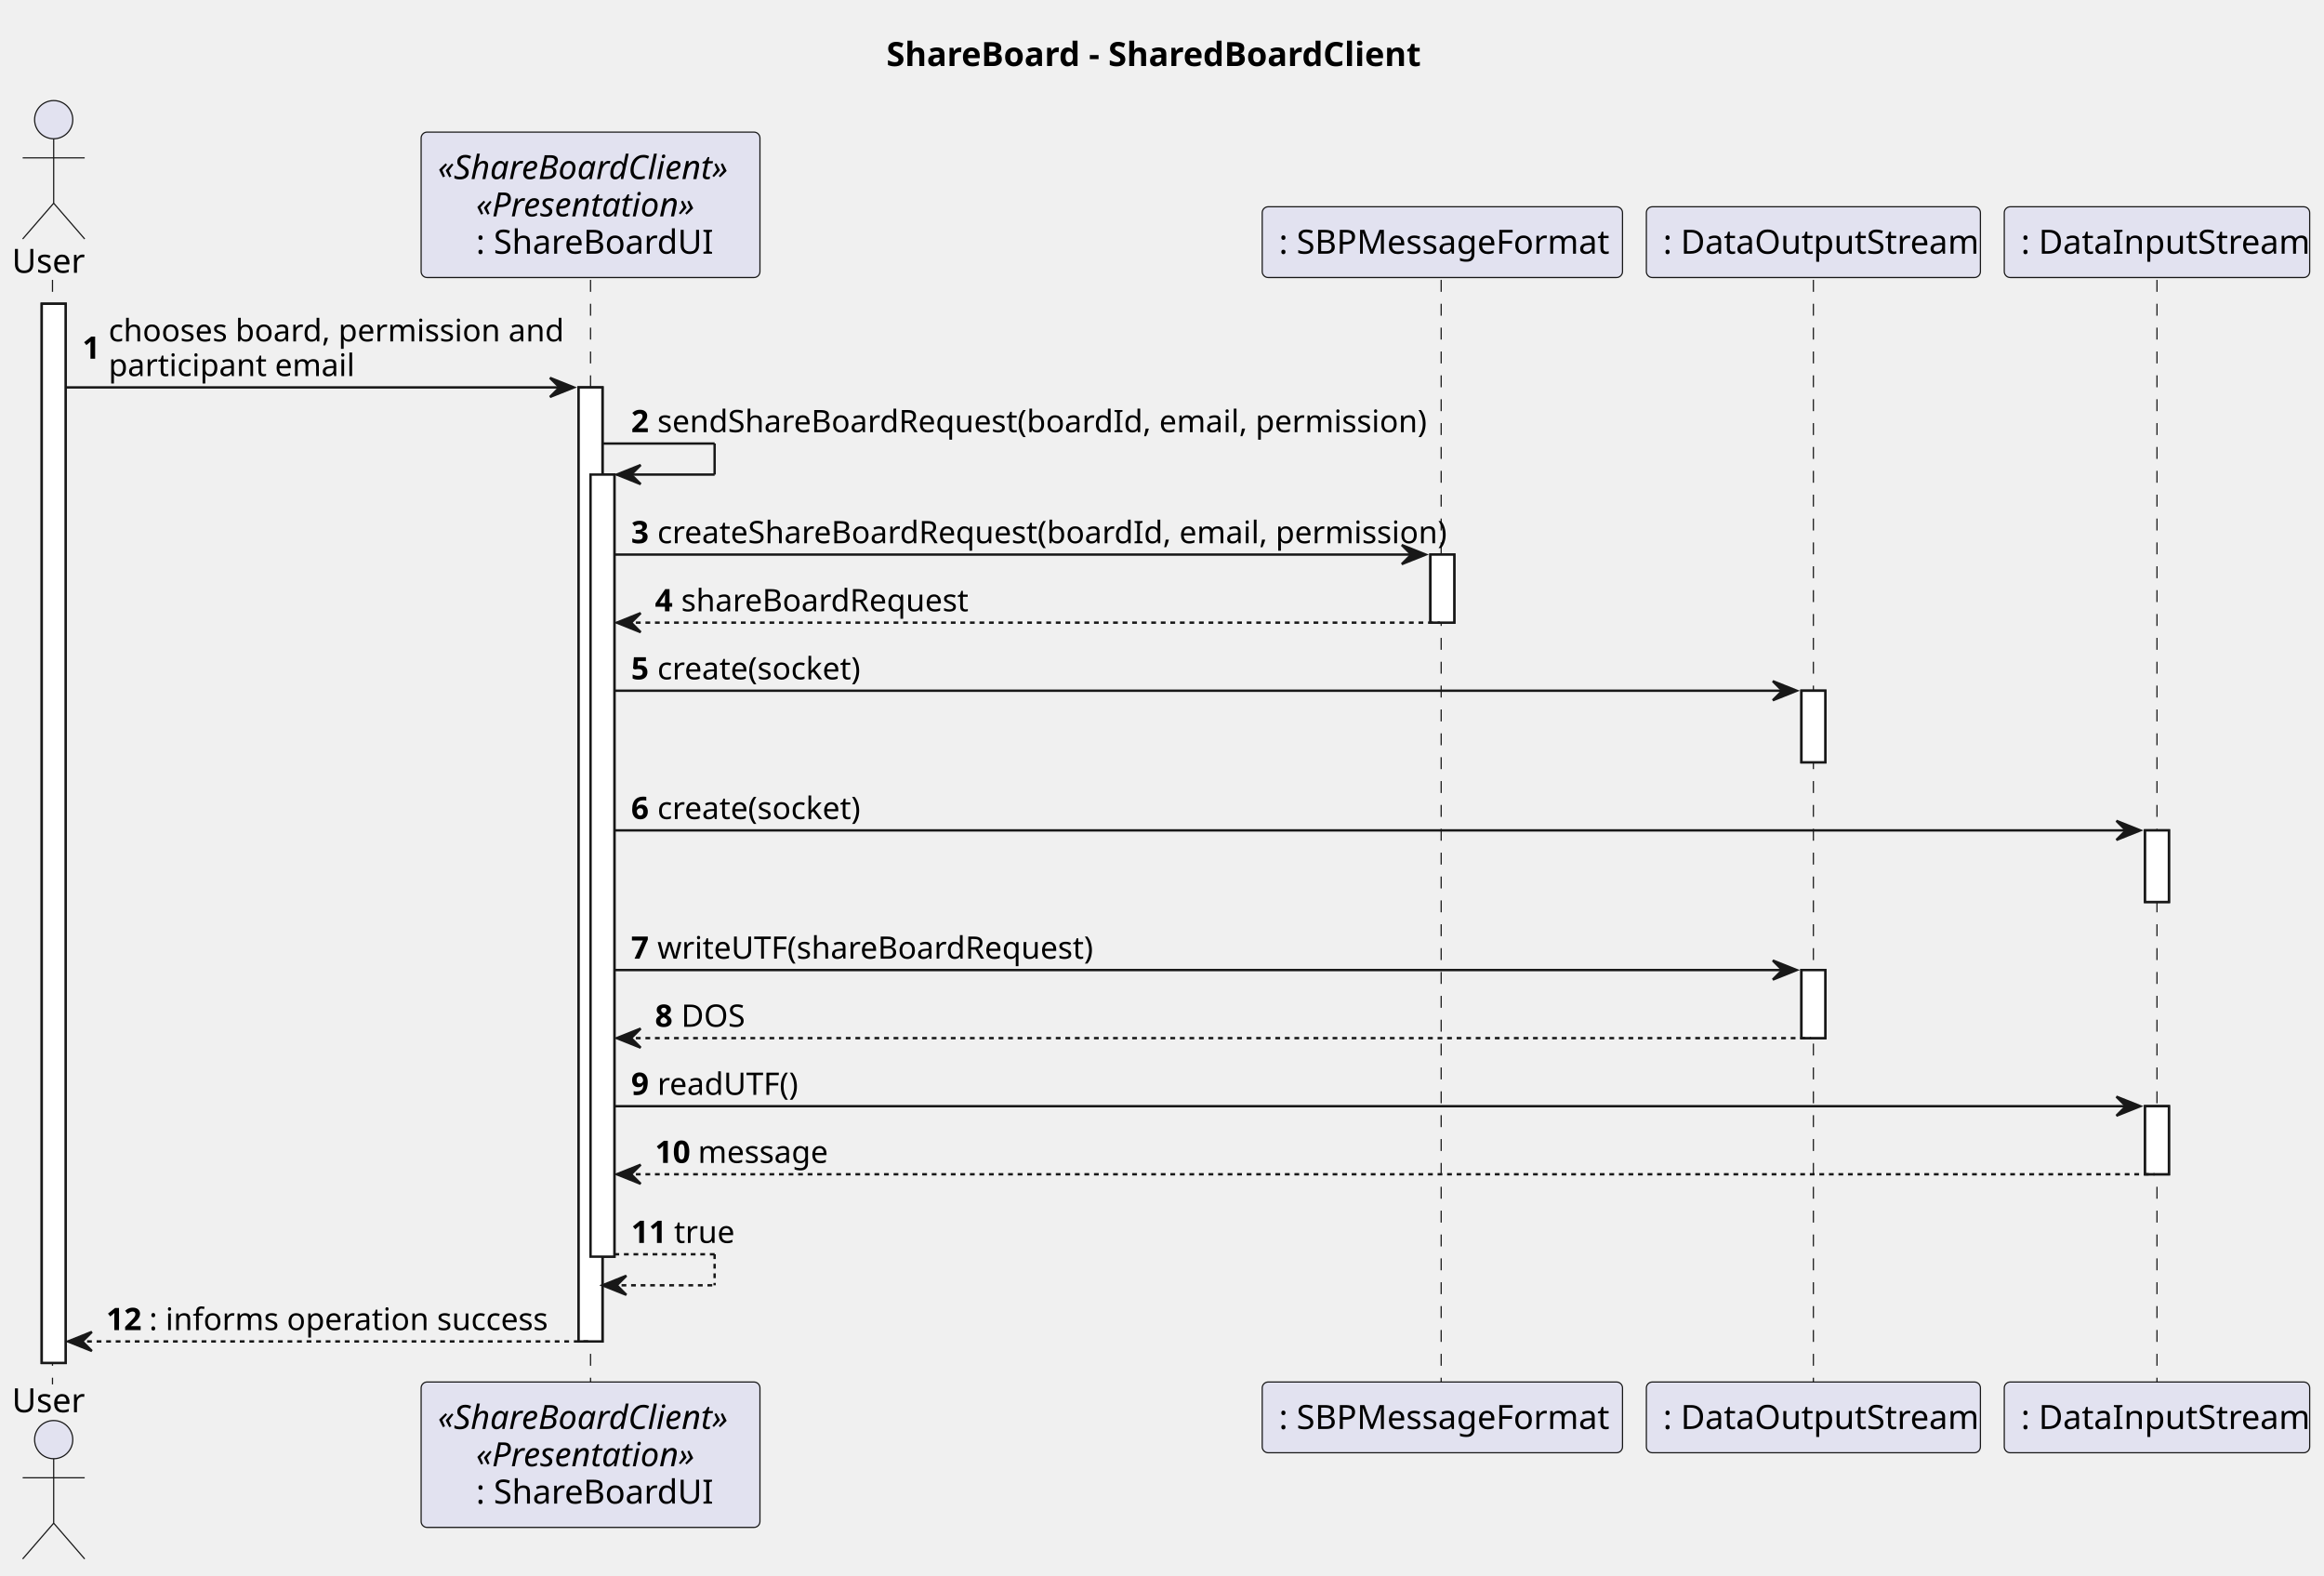
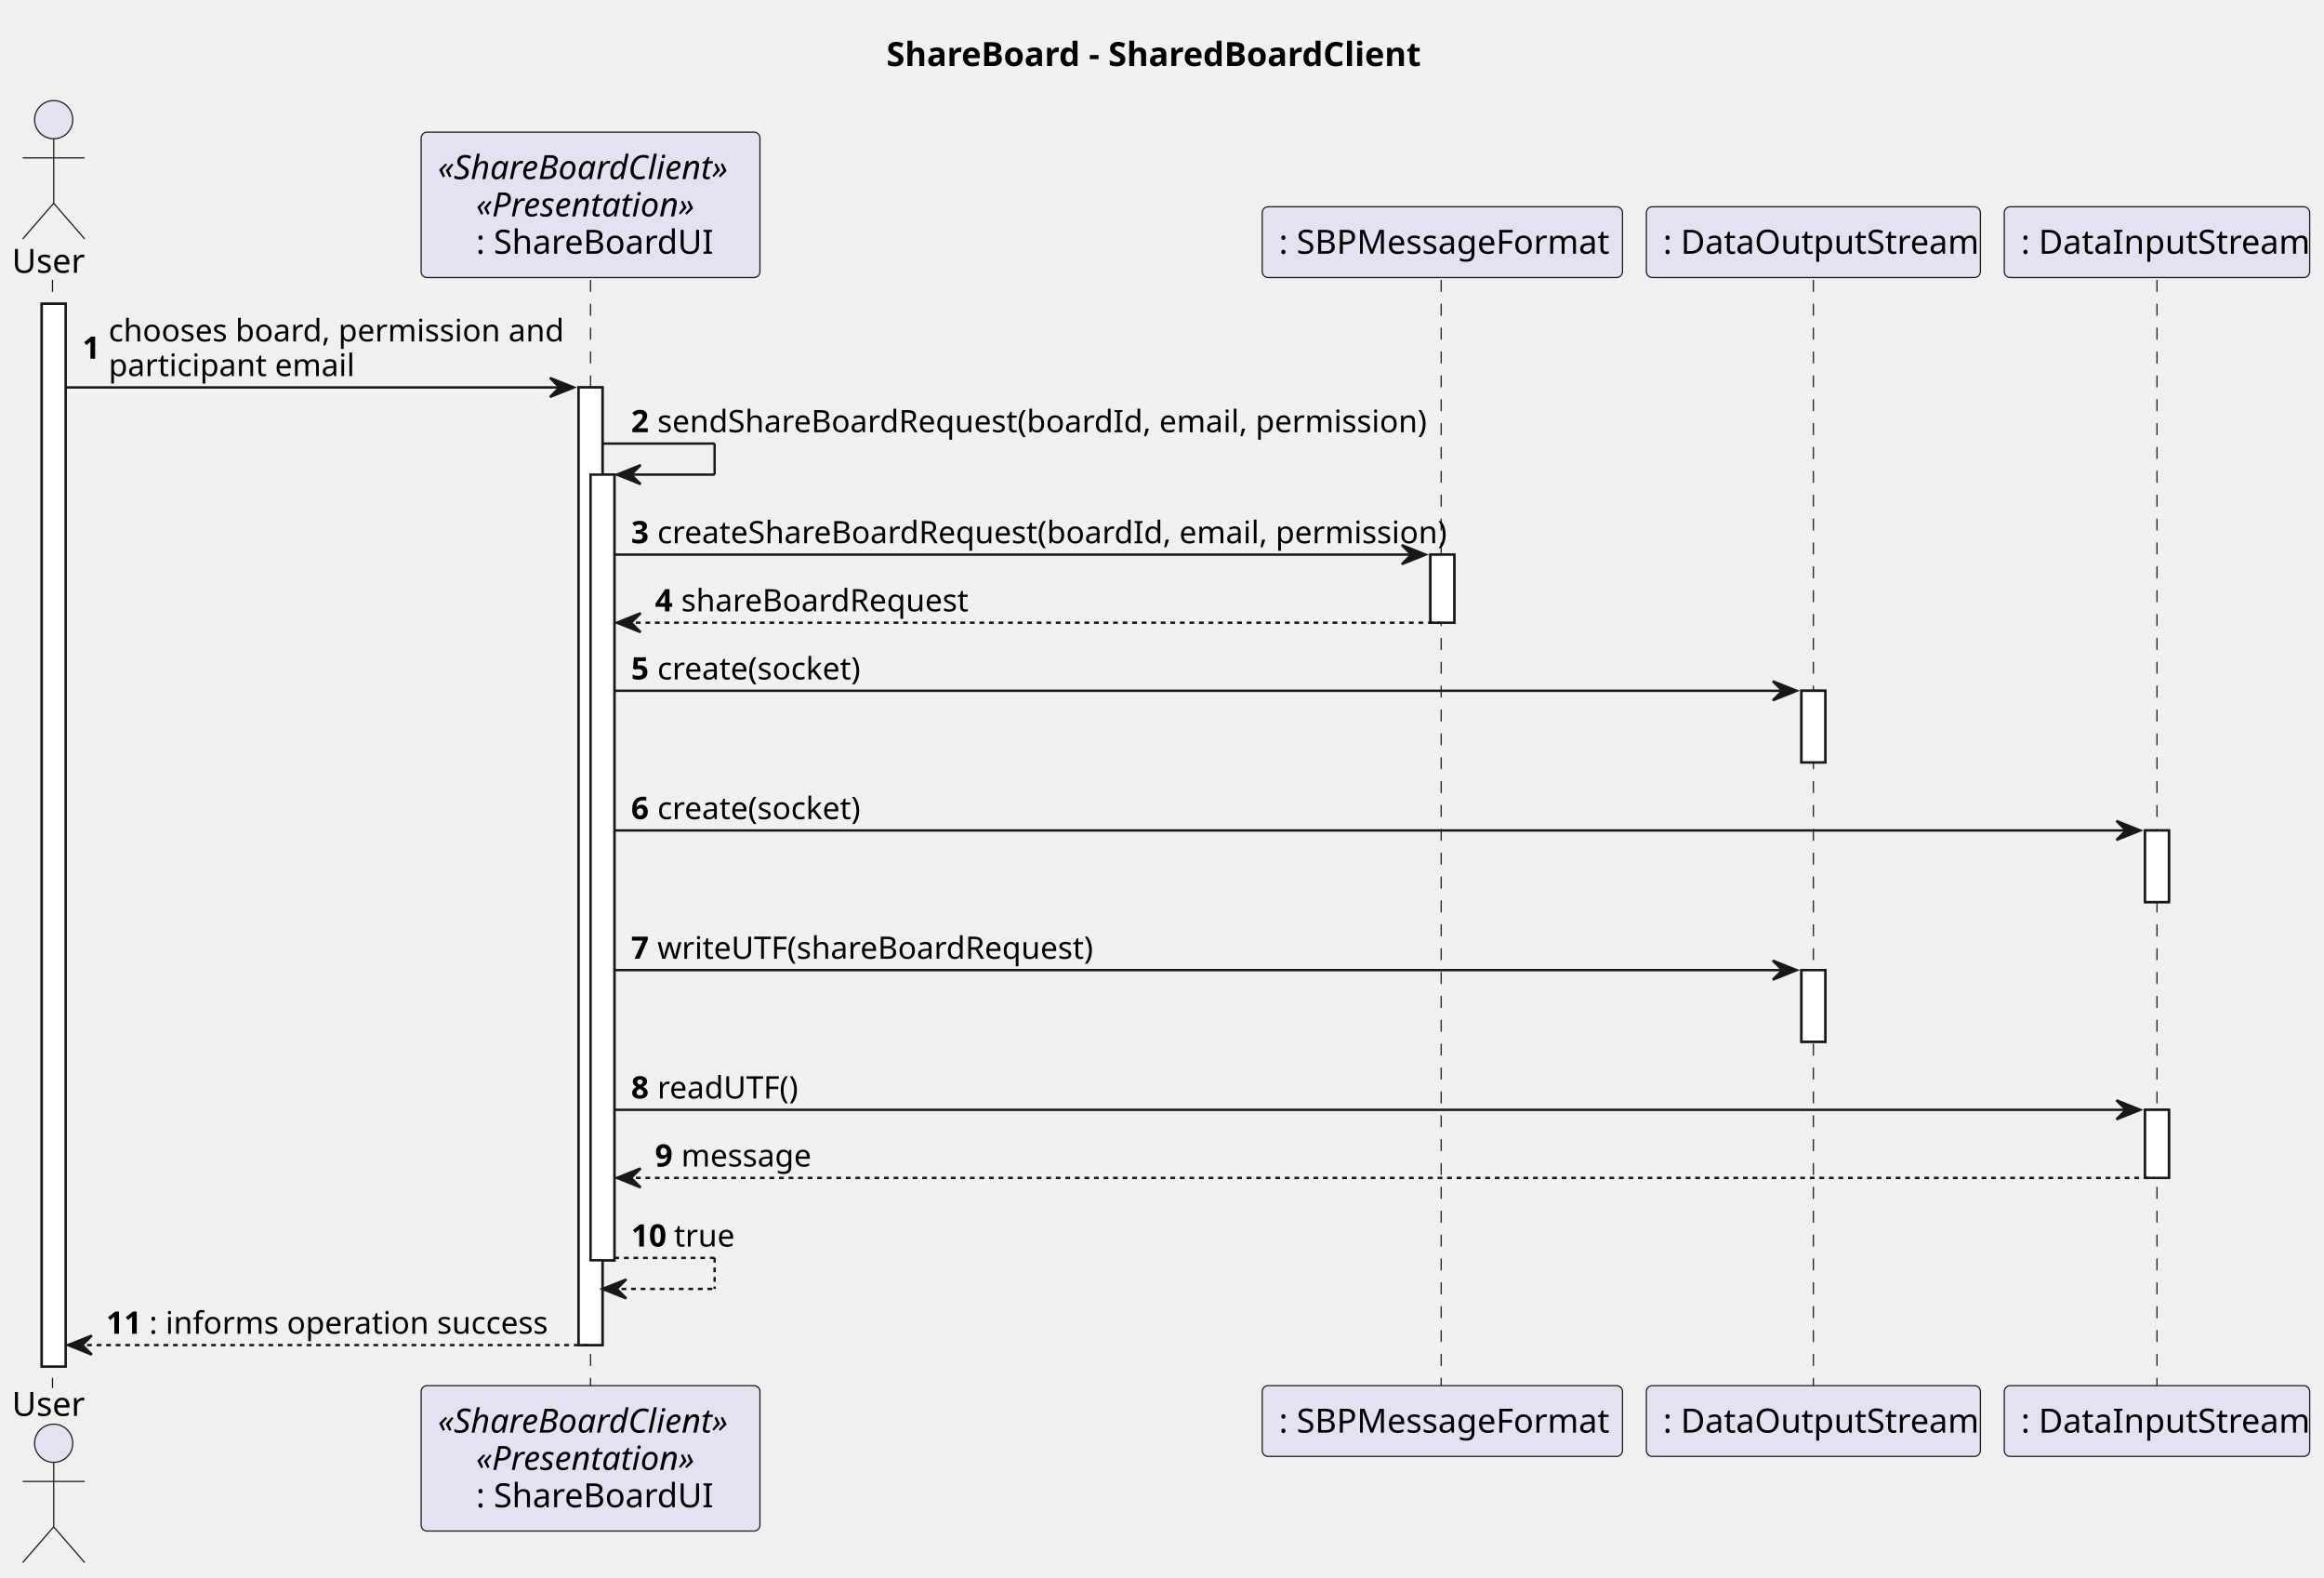
- <svg xmlns="http://www.w3.org/2000/svg" contentStyleType="text/css" height="660px" preserveAspectRatio="none" style="width:974px;height:660px;background:#FFFFFF;" version="1.1" viewBox="0 0 974 660" width="974px" zoomAndPan="magnify">
+ <svg xmlns="http://www.w3.org/2000/svg" contentStyleType="text/css" height="661px" preserveAspectRatio="none" style="width:974px;height:661px;background:#FFFFFF;" version="1.1" viewBox="0 0 974 661" width="974px" zoomAndPan="magnify">
  <defs />
  <g>
    <text fill="#000000" font-family="sans-serif" font-size="14" font-weight="bold" lengthAdjust="spacing" textLength="229" x="371.5" y="27.674">ShareBoard - SharedBoardClient</text>
-     <rect fill="#FFFFFF" height="443.805" style="stroke:#181818;stroke-width:1.0;" width="10" x="17.5" y="127.281" />
-     <rect fill="#FFFFFF" height="399.758" style="stroke:#181818;stroke-width:1.0;" width="10" x="242.5" y="162.328" />
-     <rect fill="#FFFFFF" height="327.711" style="stroke:#181818;stroke-width:1.0;" width="10" x="247.5" y="198.852" />
+     <rect fill="#FFFFFF" height="445.281" style="stroke:#181818;stroke-width:1.0;" width="10" x="17.5" y="127.281" />
+     <rect fill="#FFFFFF" height="401.234" style="stroke:#181818;stroke-width:1.0;" width="10" x="242.5" y="162.328" />
+     <rect fill="#FFFFFF" height="329.188" style="stroke:#181818;stroke-width:1.0;" width="10" x="247.5" y="198.852" />
    <rect fill="#FFFFFF" height="28.523" style="stroke:#181818;stroke-width:1.0;" width="10" x="599.5" y="232.375" />
    <rect fill="#FFFFFF" height="30" style="stroke:#181818;stroke-width:1.0;" width="10" x="755" y="289.422" />
-     <rect fill="#FFFFFF" height="28.523" style="stroke:#181818;stroke-width:1.0;" width="10" x="755" y="406.469" />
+     <rect fill="#FFFFFF" height="30" style="stroke:#181818;stroke-width:1.0;" width="10" x="755" y="406.469" />
    <rect fill="#FFFFFF" height="30" style="stroke:#181818;stroke-width:1.0;" width="10" x="899" y="347.945" />
-     <rect fill="#FFFFFF" height="28.523" style="stroke:#181818;stroke-width:1.0;" width="10" x="899" y="463.516" />
-     <line style="stroke:#181818;stroke-width:0.5;stroke-dasharray:5.0,5.0;" x1="22" x2="22" y1="117.281" y2="580.086" />
-     <line style="stroke:#181818;stroke-width:0.5;stroke-dasharray:5.0,5.0;" x1="247.5" x2="247.5" y1="117.281" y2="580.086" />
-     <line style="stroke:#181818;stroke-width:0.5;stroke-dasharray:5.0,5.0;" x1="604" x2="604" y1="117.281" y2="580.086" />
-     <line style="stroke:#181818;stroke-width:0.5;stroke-dasharray:5.0,5.0;" x1="760" x2="760" y1="117.281" y2="580.086" />
-     <line style="stroke:#181818;stroke-width:0.5;stroke-dasharray:5.0,5.0;" x1="904" x2="904" y1="117.281" y2="580.086" />
+     <rect fill="#FFFFFF" height="28.523" style="stroke:#181818;stroke-width:1.0;" width="10" x="899" y="464.992" />
+     <line style="stroke:#181818;stroke-width:0.5;stroke-dasharray:5.0,5.0;" x1="22" x2="22" y1="117.281" y2="581.562" />
+     <line style="stroke:#181818;stroke-width:0.5;stroke-dasharray:5.0,5.0;" x1="247.5" x2="247.5" y1="117.281" y2="581.562" />
+     <line style="stroke:#181818;stroke-width:0.5;stroke-dasharray:5.0,5.0;" x1="604" x2="604" y1="117.281" y2="581.562" />
+     <line style="stroke:#181818;stroke-width:0.5;stroke-dasharray:5.0,5.0;" x1="760" x2="760" y1="117.281" y2="581.562" />
+     <line style="stroke:#181818;stroke-width:0.5;stroke-dasharray:5.0,5.0;" x1="904" x2="904" y1="117.281" y2="581.562" />
    <text fill="#000000" font-family="sans-serif" font-size="14" lengthAdjust="spacing" textLength="29" x="5" y="114.314">User</text>
    <ellipse cx="22.5" cy="50.141" fill="#E2E2F0" rx="8" ry="8" style="stroke:#181818;stroke-width:0.5;" />
    <path d="M22.5,58.141 L22.5,85.141 M9.5,66.141 L35.5,66.141 M22.5,85.141 L9.5,100.141 M22.5,85.141 L35.5,100.141 " fill="none" style="stroke:#181818;stroke-width:0.5;" />
-     <text fill="#000000" font-family="sans-serif" font-size="14" lengthAdjust="spacing" textLength="29" x="5" y="591.76">User</text>
-     <ellipse cx="22.5" cy="603.227" fill="#E2E2F0" rx="8" ry="8" style="stroke:#181818;stroke-width:0.5;" />
-     <path d="M22.5,611.227 L22.5,638.227 M9.5,619.227 L35.5,619.227 M22.5,638.227 L9.5,653.227 M22.5,638.227 L35.5,653.227 " fill="none" style="stroke:#181818;stroke-width:0.5;" />
+     <text fill="#000000" font-family="sans-serif" font-size="14" lengthAdjust="spacing" textLength="29" x="5" y="593.236">User</text>
+     <ellipse cx="22.5" cy="604.703" fill="#E2E2F0" rx="8" ry="8" style="stroke:#181818;stroke-width:0.5;" />
+     <path d="M22.5,612.703 L22.5,639.703 M9.5,620.703 L35.5,620.703 M22.5,639.703 L9.5,654.703 M22.5,639.703 L35.5,654.703 " fill="none" style="stroke:#181818;stroke-width:0.5;" />
    <rect fill="#E2E2F0" height="60.922" rx="2.5" ry="2.5" style="stroke:#181818;stroke-width:0.5;" width="142" x="176.5" y="55.359" />
    <text fill="#000000" font-family="sans-serif" font-size="14" font-style="italic" lengthAdjust="spacing" textLength="128" x="183.5" y="75.033">«ShareBoardClient»</text>
    <text fill="#000000" font-family="sans-serif" font-size="14" font-style="italic" lengthAdjust="spacing" textLength="96" x="199.5" y="90.674">«Presentation»</text>
    <text fill="#000000" font-family="sans-serif" font-size="14" lengthAdjust="spacing" textLength="96" x="199.5" y="106.314">: ShareBoardUI</text>
-     <rect fill="#E2E2F0" height="60.922" rx="2.5" ry="2.5" style="stroke:#181818;stroke-width:0.5;" width="142" x="176.5" y="579.086" />
-     <text fill="#000000" font-family="sans-serif" font-size="14" font-style="italic" lengthAdjust="spacing" textLength="128" x="183.5" y="598.76">«ShareBoardClient»</text>
-     <text fill="#000000" font-family="sans-serif" font-size="14" font-style="italic" lengthAdjust="spacing" textLength="96" x="199.5" y="614.4">«Presentation»</text>
-     <text fill="#000000" font-family="sans-serif" font-size="14" lengthAdjust="spacing" textLength="96" x="199.5" y="630.041">: ShareBoardUI</text>
+     <rect fill="#E2E2F0" height="60.922" rx="2.5" ry="2.5" style="stroke:#181818;stroke-width:0.5;" width="142" x="176.5" y="580.562" />
+     <text fill="#000000" font-family="sans-serif" font-size="14" font-style="italic" lengthAdjust="spacing" textLength="128" x="183.5" y="600.236">«ShareBoardClient»</text>
+     <text fill="#000000" font-family="sans-serif" font-size="14" font-style="italic" lengthAdjust="spacing" textLength="96" x="199.5" y="615.877">«Presentation»</text>
+     <text fill="#000000" font-family="sans-serif" font-size="14" lengthAdjust="spacing" textLength="96" x="199.5" y="631.518">: ShareBoardUI</text>
    <rect fill="#E2E2F0" height="29.641" rx="2.5" ry="2.5" style="stroke:#181818;stroke-width:0.5;" width="151" x="529" y="86.641" />
    <text fill="#000000" font-family="sans-serif" font-size="14" lengthAdjust="spacing" textLength="137" x="536" y="106.314">: SBPMessageFormat</text>
-     <rect fill="#E2E2F0" height="29.641" rx="2.5" ry="2.5" style="stroke:#181818;stroke-width:0.5;" width="151" x="529" y="579.086" />
-     <text fill="#000000" font-family="sans-serif" font-size="14" lengthAdjust="spacing" textLength="137" x="536" y="598.76">: SBPMessageFormat</text>
+     <rect fill="#E2E2F0" height="29.641" rx="2.5" ry="2.5" style="stroke:#181818;stroke-width:0.5;" width="151" x="529" y="580.562" />
+     <text fill="#000000" font-family="sans-serif" font-size="14" lengthAdjust="spacing" textLength="137" x="536" y="600.236">: SBPMessageFormat</text>
    <rect fill="#E2E2F0" height="29.641" rx="2.5" ry="2.5" style="stroke:#181818;stroke-width:0.5;" width="140" x="690" y="86.641" />
    <text fill="#000000" font-family="sans-serif" font-size="14" lengthAdjust="spacing" textLength="126" x="697" y="106.314">: DataOutputStream</text>
-     <rect fill="#E2E2F0" height="29.641" rx="2.5" ry="2.5" style="stroke:#181818;stroke-width:0.5;" width="140" x="690" y="579.086" />
-     <text fill="#000000" font-family="sans-serif" font-size="14" lengthAdjust="spacing" textLength="126" x="697" y="598.76">: DataOutputStream</text>
+     <rect fill="#E2E2F0" height="29.641" rx="2.5" ry="2.5" style="stroke:#181818;stroke-width:0.5;" width="140" x="690" y="580.562" />
+     <text fill="#000000" font-family="sans-serif" font-size="14" lengthAdjust="spacing" textLength="126" x="697" y="600.236">: DataOutputStream</text>
    <rect fill="#E2E2F0" height="29.641" rx="2.5" ry="2.5" style="stroke:#181818;stroke-width:0.5;" width="128" x="840" y="86.641" />
    <text fill="#000000" font-family="sans-serif" font-size="14" lengthAdjust="spacing" textLength="114" x="847" y="106.314">: DataInputStream</text>
-     <rect fill="#E2E2F0" height="29.641" rx="2.5" ry="2.5" style="stroke:#181818;stroke-width:0.5;" width="128" x="840" y="579.086" />
-     <text fill="#000000" font-family="sans-serif" font-size="14" lengthAdjust="spacing" textLength="114" x="847" y="598.76">: DataInputStream</text>
-     <rect fill="#FFFFFF" height="443.805" style="stroke:#181818;stroke-width:1.0;" width="10" x="17.5" y="127.281" />
-     <rect fill="#FFFFFF" height="399.758" style="stroke:#181818;stroke-width:1.0;" width="10" x="242.5" y="162.328" />
-     <rect fill="#FFFFFF" height="327.711" style="stroke:#181818;stroke-width:1.0;" width="10" x="247.5" y="198.852" />
+     <rect fill="#E2E2F0" height="29.641" rx="2.5" ry="2.5" style="stroke:#181818;stroke-width:0.5;" width="128" x="840" y="580.562" />
+     <text fill="#000000" font-family="sans-serif" font-size="14" lengthAdjust="spacing" textLength="114" x="847" y="600.236">: DataInputStream</text>
+     <rect fill="#FFFFFF" height="445.281" style="stroke:#181818;stroke-width:1.0;" width="10" x="17.5" y="127.281" />
+     <rect fill="#FFFFFF" height="401.234" style="stroke:#181818;stroke-width:1.0;" width="10" x="242.5" y="162.328" />
+     <rect fill="#FFFFFF" height="329.188" style="stroke:#181818;stroke-width:1.0;" width="10" x="247.5" y="198.852" />
    <rect fill="#FFFFFF" height="28.523" style="stroke:#181818;stroke-width:1.0;" width="10" x="599.5" y="232.375" />
    <rect fill="#FFFFFF" height="30" style="stroke:#181818;stroke-width:1.0;" width="10" x="755" y="289.422" />
-     <rect fill="#FFFFFF" height="28.523" style="stroke:#181818;stroke-width:1.0;" width="10" x="755" y="406.469" />
+     <rect fill="#FFFFFF" height="30" style="stroke:#181818;stroke-width:1.0;" width="10" x="755" y="406.469" />
    <rect fill="#FFFFFF" height="30" style="stroke:#181818;stroke-width:1.0;" width="10" x="899" y="347.945" />
-     <rect fill="#FFFFFF" height="28.523" style="stroke:#181818;stroke-width:1.0;" width="10" x="899" y="463.516" />
+     <rect fill="#FFFFFF" height="28.523" style="stroke:#181818;stroke-width:1.0;" width="10" x="899" y="464.992" />
    <polygon fill="#181818" points="230.5,158.328,240.5,162.328,230.5,166.328,234.5,162.328" style="stroke:#181818;stroke-width:1.0;" />
    <line style="stroke:#181818;stroke-width:1.0;" x1="27.5" x2="236.5" y1="162.328" y2="162.328" />
    <text fill="#000000" font-family="sans-serif" font-size="13" font-weight="bold" lengthAdjust="spacing" textLength="7" x="34.5" y="150.311">1</text>
    <text fill="#000000" font-family="sans-serif" font-size="13" lengthAdjust="spacing" textLength="181" x="45.5" y="143.05">chooses board, permission and</text>
    <text fill="#000000" font-family="sans-serif" font-size="13" lengthAdjust="spacing" textLength="95" x="45.5" y="157.573">participant email</text>
    <line style="stroke:#181818;stroke-width:1.0;" x1="252.5" x2="299.5" y1="185.852" y2="185.852" />
    <line style="stroke:#181818;stroke-width:1.0;" x1="299.5" x2="299.5" y1="185.852" y2="198.852" />
    <line style="stroke:#181818;stroke-width:1.0;" x1="258.5" x2="299.5" y1="198.852" y2="198.852" />
    <polygon fill="#181818" points="268.5,194.852,258.5,198.852,268.5,202.852,264.5,198.852" style="stroke:#181818;stroke-width:1.0;" />
    <text fill="#000000" font-family="sans-serif" font-size="13" font-weight="bold" lengthAdjust="spacing" textLength="7" x="264.5" y="181.097">2</text>
    <text fill="#000000" font-family="sans-serif" font-size="13" lengthAdjust="spacing" textLength="304" x="275.5" y="181.097">sendShareBoardRequest(boardId, email, permission)</text>
    <polygon fill="#181818" points="587.5,228.375,597.5,232.375,587.5,236.375,591.5,232.375" style="stroke:#181818;stroke-width:1.0;" />
    <line style="stroke:#181818;stroke-width:1.0;" x1="257.5" x2="593.5" y1="232.375" y2="232.375" />
    <text fill="#000000" font-family="sans-serif" font-size="13" font-weight="bold" lengthAdjust="spacing" textLength="7" x="264.5" y="227.62">3</text>
    <text fill="#000000" font-family="sans-serif" font-size="13" lengthAdjust="spacing" textLength="312" x="275.5" y="227.62">createShareBoardRequest(boardId, email, permission)</text>
    <polygon fill="#181818" points="268.5,256.898,258.5,260.898,268.5,264.898,264.5,260.898" style="stroke:#181818;stroke-width:1.0;" />
    <line style="stroke:#181818;stroke-width:1.0;stroke-dasharray:2.0,2.0;" x1="262.5" x2="603.5" y1="260.898" y2="260.898" />
    <text fill="#000000" font-family="sans-serif" font-size="13" font-weight="bold" lengthAdjust="spacing" textLength="7" x="274.5" y="256.144">4</text>
    <text fill="#000000" font-family="sans-serif" font-size="13" lengthAdjust="spacing" textLength="114" x="285.5" y="256.144">shareBoardRequest</text>
    <polygon fill="#181818" points="743,285.422,753,289.422,743,293.422,747,289.422" style="stroke:#181818;stroke-width:1.0;" />
    <line style="stroke:#181818;stroke-width:1.0;" x1="257.5" x2="749" y1="289.422" y2="289.422" />
    <text fill="#000000" font-family="sans-serif" font-size="13" font-weight="bold" lengthAdjust="spacing" textLength="7" x="264.5" y="284.667">5</text>
    <text fill="#000000" font-family="sans-serif" font-size="13" lengthAdjust="spacing" textLength="83" x="275.5" y="284.667">create(socket)</text>
    <polygon fill="#181818" points="887,343.945,897,347.945,887,351.945,891,347.945" style="stroke:#181818;stroke-width:1.0;" />
    <line style="stroke:#181818;stroke-width:1.0;" x1="257.5" x2="893" y1="347.945" y2="347.945" />
    <text fill="#000000" font-family="sans-serif" font-size="13" font-weight="bold" lengthAdjust="spacing" textLength="7" x="264.5" y="343.19">6</text>
    <text fill="#000000" font-family="sans-serif" font-size="13" lengthAdjust="spacing" textLength="83" x="275.5" y="343.19">create(socket)</text>
    <polygon fill="#181818" points="743,402.469,753,406.469,743,410.469,747,406.469" style="stroke:#181818;stroke-width:1.0;" />
    <line style="stroke:#181818;stroke-width:1.0;" x1="257.5" x2="749" y1="406.469" y2="406.469" />
    <text fill="#000000" font-family="sans-serif" font-size="13" font-weight="bold" lengthAdjust="spacing" textLength="7" x="264.5" y="401.714">7</text>
    <text fill="#000000" font-family="sans-serif" font-size="13" lengthAdjust="spacing" textLength="173" x="275.5" y="401.714">writeUTF(shareBoardRequest)</text>
-     <polygon fill="#181818" points="268.5,430.992,258.5,434.992,268.5,438.992,264.5,434.992" style="stroke:#181818;stroke-width:1.0;" />
-     <line style="stroke:#181818;stroke-width:1.0;stroke-dasharray:2.0,2.0;" x1="262.5" x2="759" y1="434.992" y2="434.992" />
-     <text fill="#000000" font-family="sans-serif" font-size="13" font-weight="bold" lengthAdjust="spacing" textLength="7" x="274.5" y="430.237">8</text>
-     <text fill="#000000" font-family="sans-serif" font-size="13" lengthAdjust="spacing" textLength="28" x="285.5" y="430.237">DOS</text>
-     <polygon fill="#181818" points="887,459.516,897,463.516,887,467.516,891,463.516" style="stroke:#181818;stroke-width:1.0;" />
-     <line style="stroke:#181818;stroke-width:1.0;" x1="257.5" x2="893" y1="463.516" y2="463.516" />
-     <text fill="#000000" font-family="sans-serif" font-size="13" font-weight="bold" lengthAdjust="spacing" textLength="7" x="264.5" y="458.761">9</text>
-     <text fill="#000000" font-family="sans-serif" font-size="13" lengthAdjust="spacing" textLength="57" x="275.5" y="458.761">readUTF()</text>
-     <polygon fill="#181818" points="268.5,488.039,258.5,492.039,268.5,496.039,264.5,492.039" style="stroke:#181818;stroke-width:1.0;" />
-     <line style="stroke:#181818;stroke-width:1.0;stroke-dasharray:2.0,2.0;" x1="262.5" x2="903" y1="492.039" y2="492.039" />
-     <text fill="#000000" font-family="sans-serif" font-size="13" font-weight="bold" lengthAdjust="spacing" textLength="14" x="274.5" y="487.284">10</text>
-     <text fill="#000000" font-family="sans-serif" font-size="13" lengthAdjust="spacing" textLength="53" x="292.5" y="487.284">message</text>
-     <line style="stroke:#181818;stroke-width:1.0;stroke-dasharray:2.0,2.0;" x1="257.5" x2="299.5" y1="525.562" y2="525.562" />
-     <line style="stroke:#181818;stroke-width:1.0;stroke-dasharray:2.0,2.0;" x1="299.5" x2="299.5" y1="525.562" y2="538.562" />
-     <line style="stroke:#181818;stroke-width:1.0;stroke-dasharray:2.0,2.0;" x1="252.5" x2="299.5" y1="538.562" y2="538.562" />
-     <polygon fill="#181818" points="262.5,534.562,252.5,538.562,262.5,542.562,258.5,538.562" style="stroke:#181818;stroke-width:1.0;" />
-     <text fill="#000000" font-family="sans-serif" font-size="13" font-weight="bold" lengthAdjust="spacing" textLength="14" x="264.5" y="520.808">11</text>
-     <text fill="#000000" font-family="sans-serif" font-size="13" lengthAdjust="spacing" textLength="22" x="282.5" y="520.808">true</text>
-     <polygon fill="#181818" points="38.5,558.086,28.5,562.086,38.5,566.086,34.5,562.086" style="stroke:#181818;stroke-width:1.0;" />
-     <line style="stroke:#181818;stroke-width:1.0;stroke-dasharray:2.0,2.0;" x1="32.5" x2="246.5" y1="562.086" y2="562.086" />
-     <text fill="#000000" font-family="sans-serif" font-size="13" font-weight="bold" lengthAdjust="spacing" textLength="14" x="44.5" y="557.331">12</text>
-     <text fill="#000000" font-family="sans-serif" font-size="13" lengthAdjust="spacing" textLength="160" x="62.5" y="557.331">: informs operation success</text>
+     <polygon fill="#181818" points="887,460.992,897,464.992,887,468.992,891,464.992" style="stroke:#181818;stroke-width:1.0;" />
+     <line style="stroke:#181818;stroke-width:1.0;" x1="257.5" x2="893" y1="464.992" y2="464.992" />
+     <text fill="#000000" font-family="sans-serif" font-size="13" font-weight="bold" lengthAdjust="spacing" textLength="7" x="264.5" y="460.237">8</text>
+     <text fill="#000000" font-family="sans-serif" font-size="13" lengthAdjust="spacing" textLength="57" x="275.5" y="460.237">readUTF()</text>
+     <polygon fill="#181818" points="268.5,489.516,258.5,493.516,268.5,497.516,264.5,493.516" style="stroke:#181818;stroke-width:1.0;" />
+     <line style="stroke:#181818;stroke-width:1.0;stroke-dasharray:2.0,2.0;" x1="262.5" x2="903" y1="493.516" y2="493.516" />
+     <text fill="#000000" font-family="sans-serif" font-size="13" font-weight="bold" lengthAdjust="spacing" textLength="7" x="274.5" y="488.761">9</text>
+     <text fill="#000000" font-family="sans-serif" font-size="13" lengthAdjust="spacing" textLength="53" x="285.5" y="488.761">message</text>
+     <line style="stroke:#181818;stroke-width:1.0;stroke-dasharray:2.0,2.0;" x1="257.5" x2="299.5" y1="527.039" y2="527.039" />
+     <line style="stroke:#181818;stroke-width:1.0;stroke-dasharray:2.0,2.0;" x1="299.5" x2="299.5" y1="527.039" y2="540.039" />
+     <line style="stroke:#181818;stroke-width:1.0;stroke-dasharray:2.0,2.0;" x1="252.5" x2="299.5" y1="540.039" y2="540.039" />
+     <polygon fill="#181818" points="262.5,536.039,252.5,540.039,262.5,544.039,258.5,540.039" style="stroke:#181818;stroke-width:1.0;" />
+     <text fill="#000000" font-family="sans-serif" font-size="13" font-weight="bold" lengthAdjust="spacing" textLength="14" x="264.5" y="522.284">10</text>
+     <text fill="#000000" font-family="sans-serif" font-size="13" lengthAdjust="spacing" textLength="22" x="282.5" y="522.284">true</text>
+     <polygon fill="#181818" points="38.5,559.562,28.5,563.562,38.5,567.562,34.5,563.562" style="stroke:#181818;stroke-width:1.0;" />
+     <line style="stroke:#181818;stroke-width:1.0;stroke-dasharray:2.0,2.0;" x1="32.5" x2="246.5" y1="563.562" y2="563.562" />
+     <text fill="#000000" font-family="sans-serif" font-size="13" font-weight="bold" lengthAdjust="spacing" textLength="14" x="44.5" y="558.808">11</text>
+     <text fill="#000000" font-family="sans-serif" font-size="13" lengthAdjust="spacing" textLength="160" x="62.5" y="558.808">: informs operation success</text>
  </g>
</svg>
